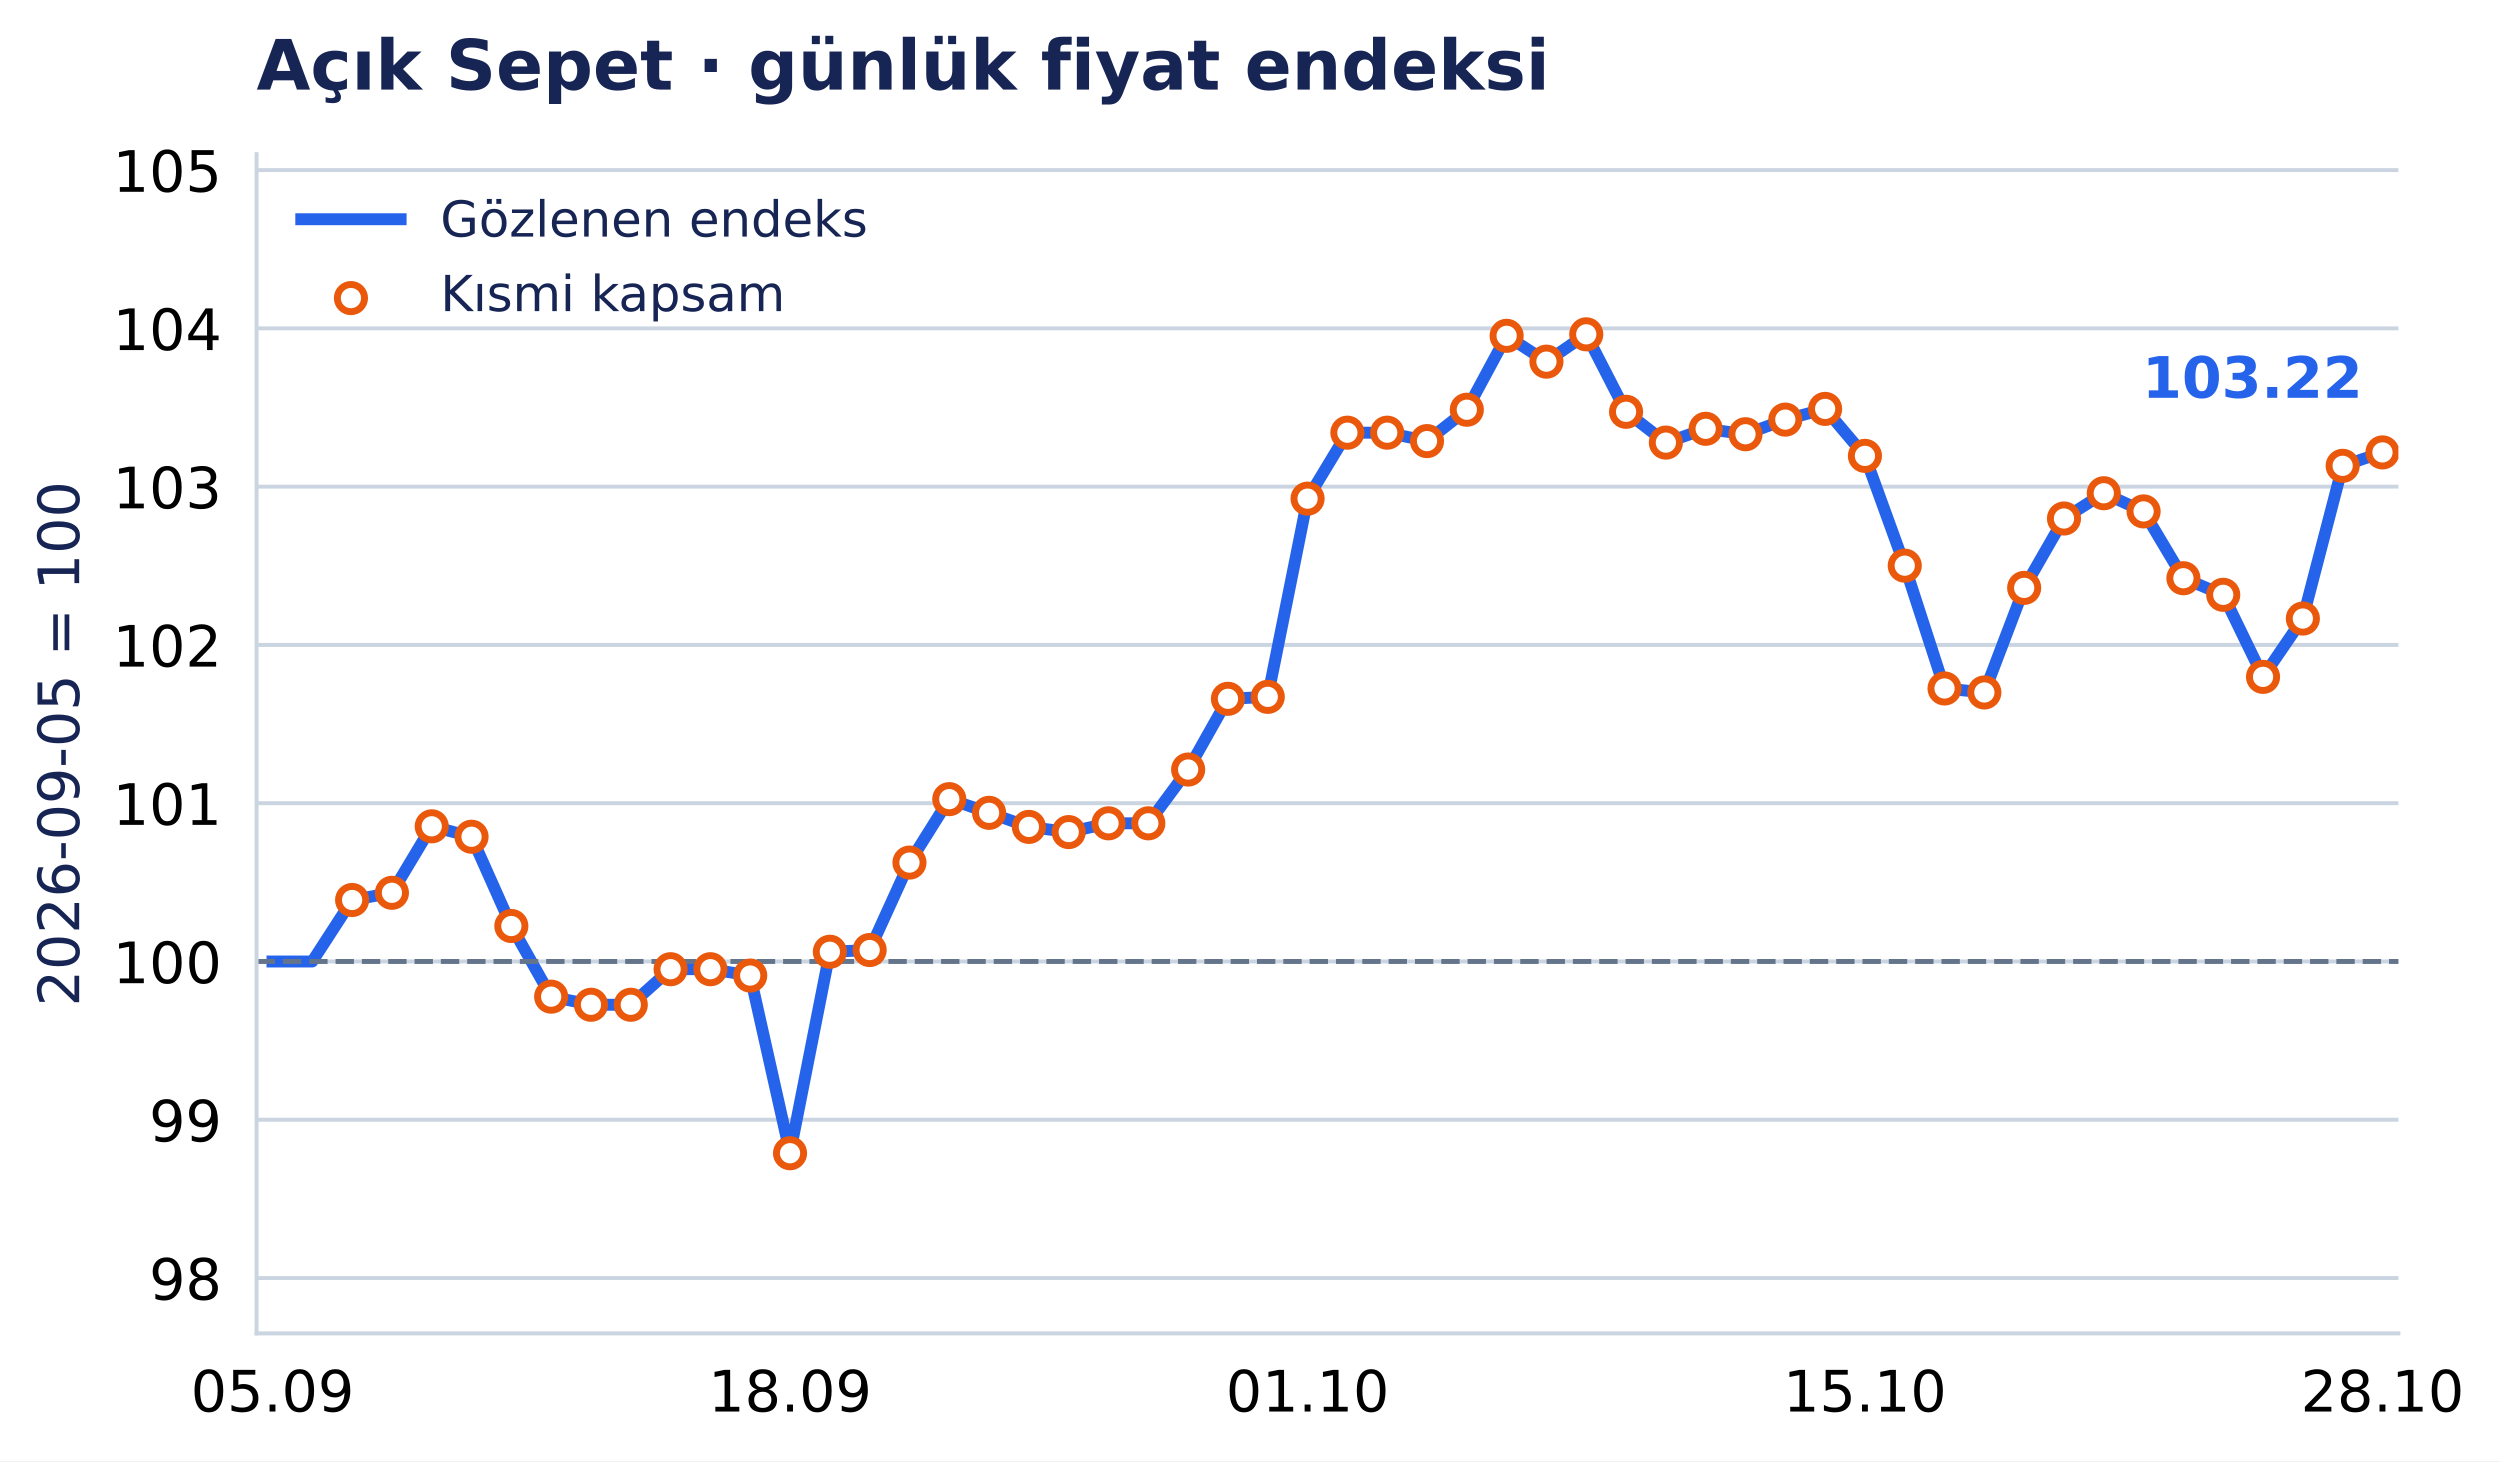
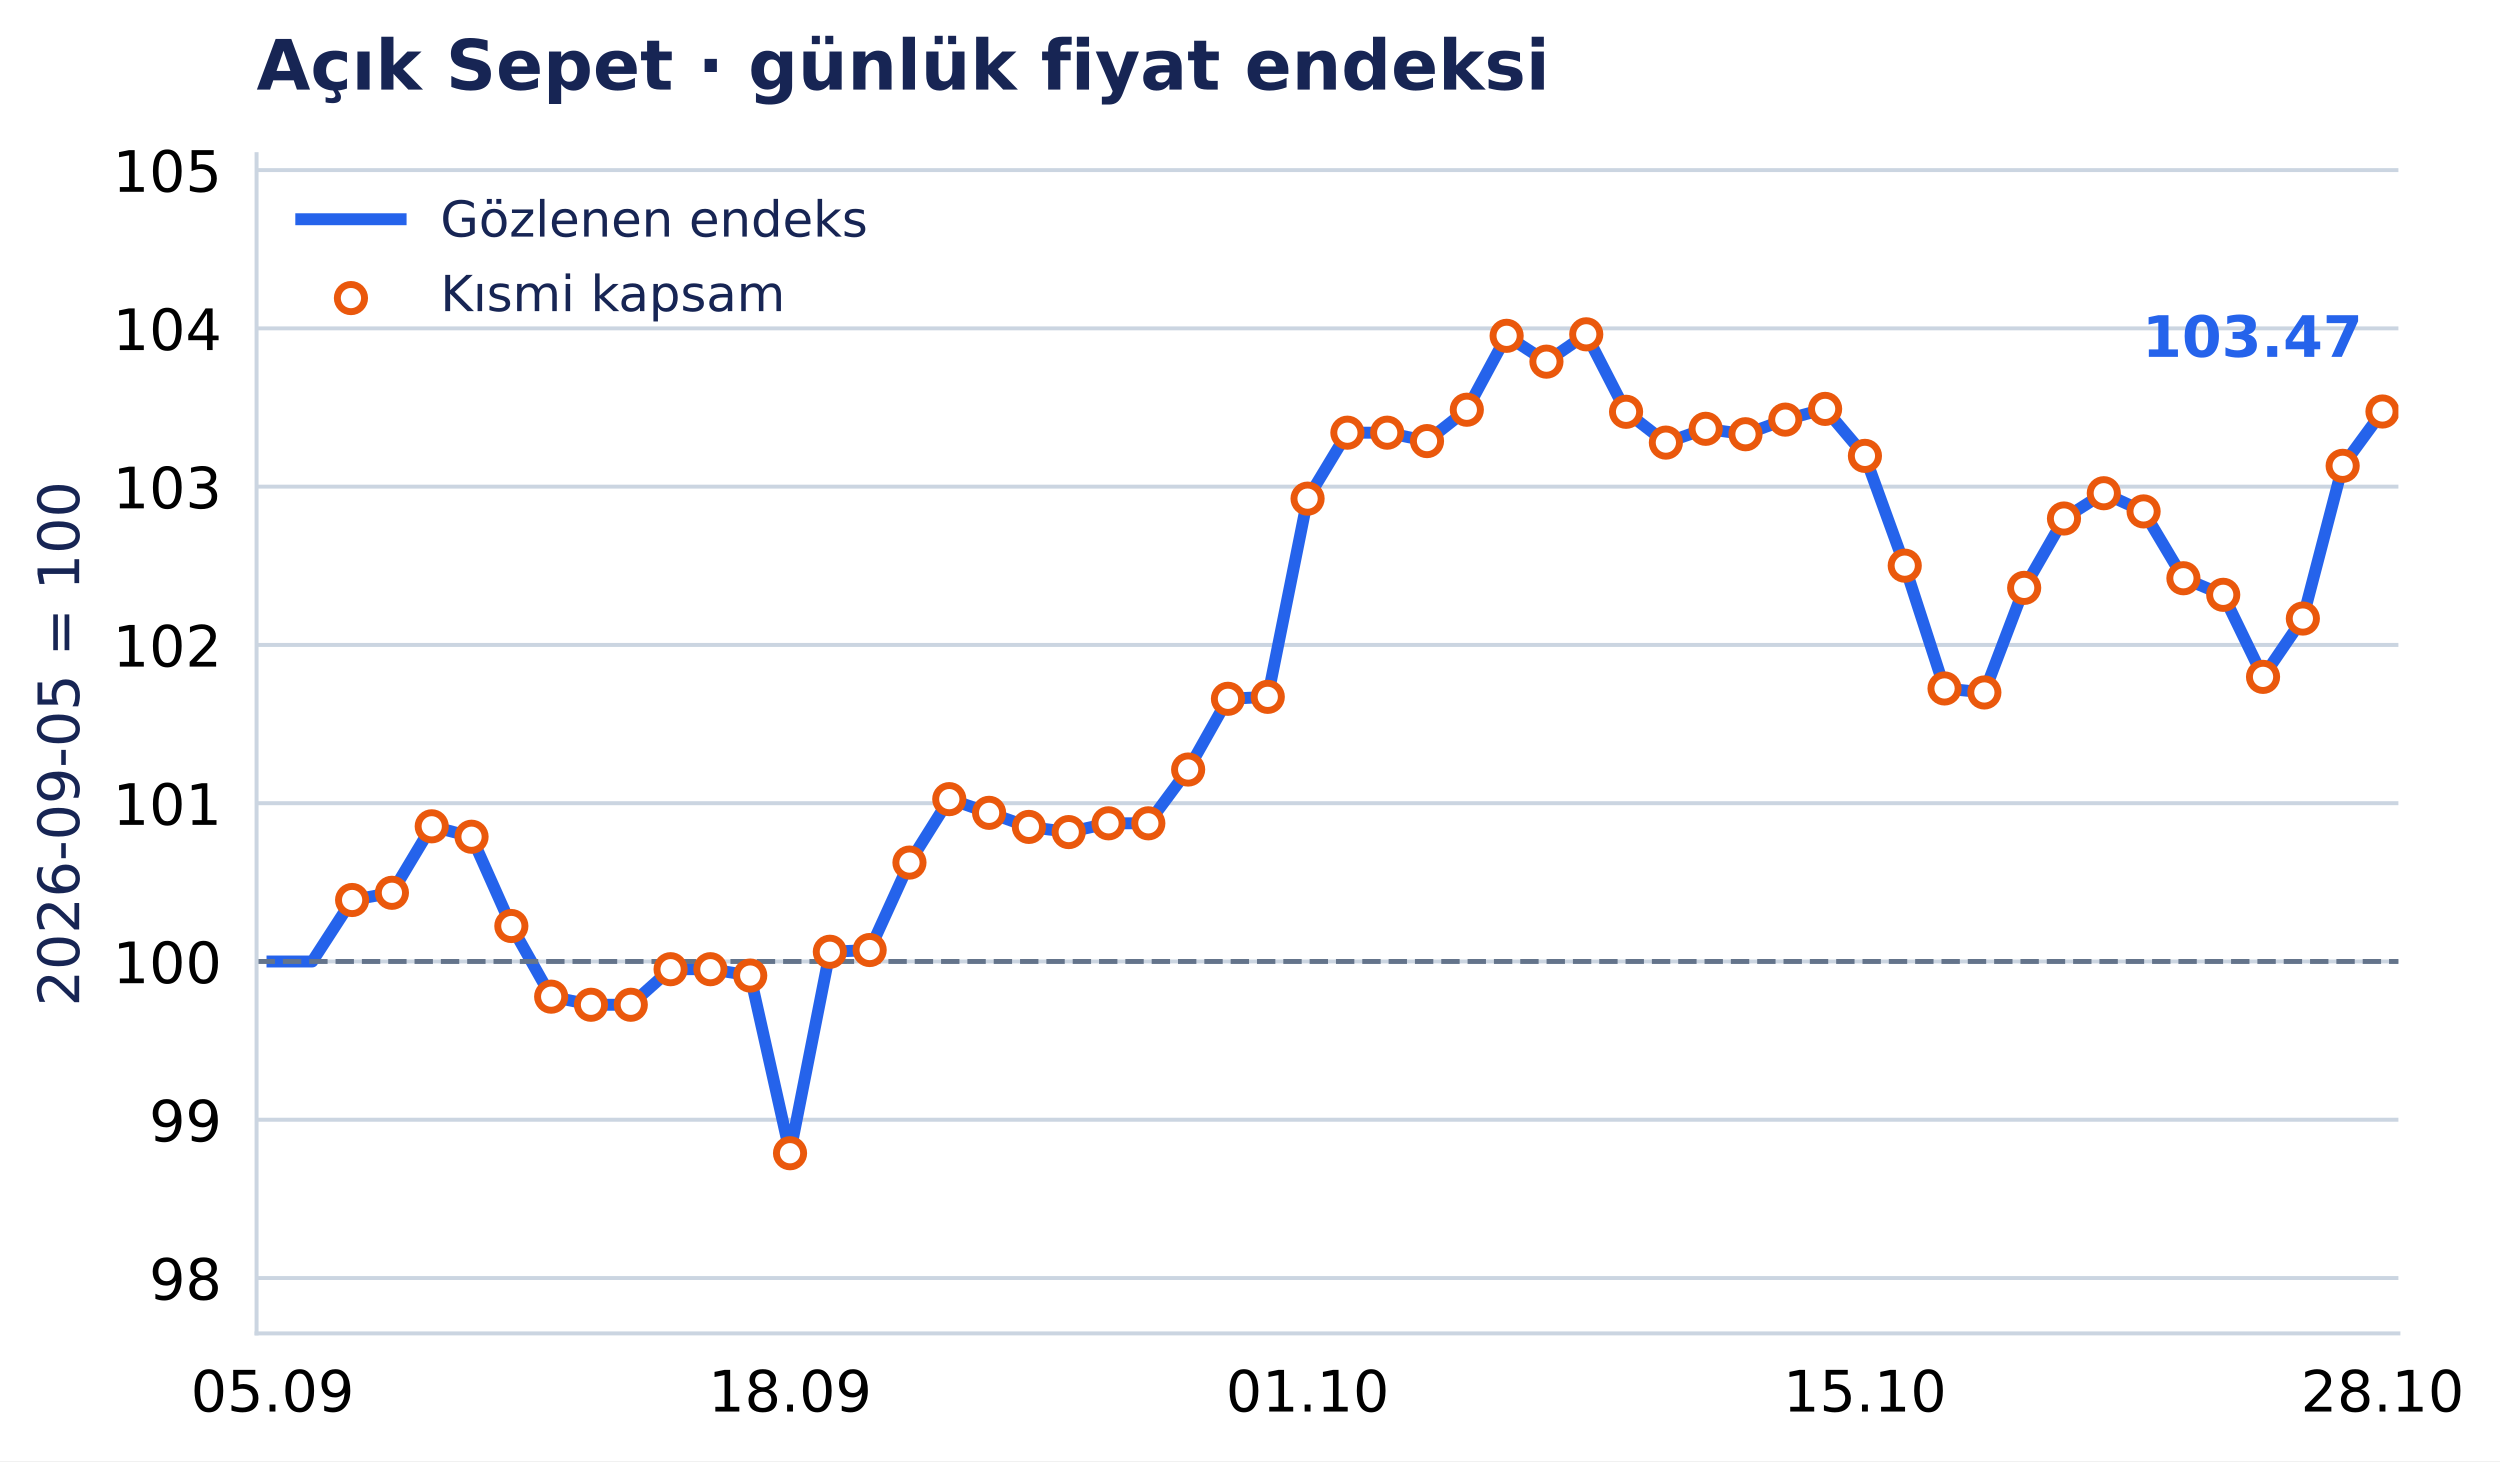
<svg xmlns="http://www.w3.org/2000/svg" xmlns:xlink="http://www.w3.org/1999/xlink" width="503.293pt" height="294.135pt" viewBox="0 0 503.293 294.135" version="1.1">
  <defs>
    <style type="text/css">*{stroke-linejoin: round; stroke-linecap: butt}</style>
  </defs>
  <g id="figure_1">
    <g id="patch_1">
      <path d="M 0 294.135 L 503.293 294.135 L 503.293 0 L 0 0 z " style="fill: #ffffff" />
    </g>
    <g id="axes_1">
      <g id="patch_2">
        <path d="M 51.651 268.435 L 482.838 268.435 L 482.838 31.035 L 51.651 31.035 z " style="fill: #ffffff" />
      </g>
      <g id="matplotlib.axis_1">
        <g id="xtick_1">
          <g id="line2d_1" />
          <g id="text_1">
            <text style="font-size: 11.5px; font-family: 'DejaVu Sans', 'Bitstream Vera Sans', 'Computer Modern Sans Serif', 'Lucida Grande', 'Verdana', 'Geneva', 'Lucid', 'Arial', 'Helvetica', 'Avant Garde', sans-serif; text-anchor: middle" x="54.856" y="284.172" transform="rotate(-0 54.85648 284.172)">05.09</text>
          </g>
        </g>
        <g id="xtick_2">
          <g id="line2d_2" />
          <g id="text_2">
            <text style="font-size: 11.5px; font-family: 'DejaVu Sans', 'Bitstream Vera Sans', 'Computer Modern Sans Serif', 'Lucida Grande', 'Verdana', 'Geneva', 'Lucid', 'Arial', 'Helvetica', 'Avant Garde', sans-serif; text-anchor: middle" x="159.047" y="284.172" transform="rotate(-0 159.0467 284.172)">18.09</text>
          </g>
        </g>
        <g id="xtick_3">
          <g id="line2d_3" />
          <g id="text_3">
            <text style="font-size: 11.5px; font-family: 'DejaVu Sans', 'Bitstream Vera Sans', 'Computer Modern Sans Serif', 'Lucida Grande', 'Verdana', 'Geneva', 'Lucid', 'Arial', 'Helvetica', 'Avant Garde', sans-serif; text-anchor: middle" x="263.237" y="284.172" transform="rotate(-0 263.2368 284.172)">01.10</text>
          </g>
        </g>
        <g id="xtick_4">
          <g id="line2d_4" />
          <g id="text_4">
            <text style="font-size: 11.5px; font-family: 'DejaVu Sans', 'Bitstream Vera Sans', 'Computer Modern Sans Serif', 'Lucida Grande', 'Verdana', 'Geneva', 'Lucid', 'Arial', 'Helvetica', 'Avant Garde', sans-serif; text-anchor: middle" x="375.442" y="284.172" transform="rotate(-0 375.4417 284.172)">15.10</text>
          </g>
        </g>
        <g id="xtick_5">
          <g id="line2d_5" />
          <g id="text_5">
            <text style="font-size: 11.5px; font-family: 'DejaVu Sans', 'Bitstream Vera Sans', 'Computer Modern Sans Serif', 'Lucida Grande', 'Verdana', 'Geneva', 'Lucid', 'Arial', 'Helvetica', 'Avant Garde', sans-serif; text-anchor: middle" x="479.632" y="284.172" transform="rotate(-0 479.6318 284.172)">28.10</text>
          </g>
        </g>
      </g>
      <g id="matplotlib.axis_2">
        <g id="ytick_1">
          <g id="line2d_6">
            <path d="M 51.651 257.29 L 482.838 257.29 " clip-path="url(#pe476ebeddb)" style="fill: none; stroke: #cbd5e1; stroke-width: 0.8; stroke-linecap: square" />
          </g>
          <g id="line2d_7" />
          <g id="text_6">
            <text style="font-size: 11.5px; font-family: 'DejaVu Sans', 'Bitstream Vera Sans', 'Computer Modern Sans Serif', 'Lucida Grande', 'Verdana', 'Geneva', 'Lucid', 'Arial', 'Helvetica', 'Avant Garde', sans-serif; text-anchor: end" x="44.651" y="261.659" transform="rotate(-0 44.65062 261.6587)">98</text>
          </g>
        </g>
        <g id="ytick_2">
          <g id="line2d_8">
            <path d="M 51.651 225.426 L 482.838 225.426 " clip-path="url(#pe476ebeddb)" style="fill: none; stroke: #cbd5e1; stroke-width: 0.8; stroke-linecap: square" />
          </g>
          <g id="line2d_9" />
          <g id="text_7">
            <text style="font-size: 11.5px; font-family: 'DejaVu Sans', 'Bitstream Vera Sans', 'Computer Modern Sans Serif', 'Lucida Grande', 'Verdana', 'Geneva', 'Lucid', 'Arial', 'Helvetica', 'Avant Garde', sans-serif; text-anchor: end" x="44.651" y="229.795" transform="rotate(-0 44.65062 229.7947)">99</text>
          </g>
        </g>
        <g id="ytick_3">
          <g id="line2d_10">
            <path d="M 51.651 193.562 L 482.838 193.562 " clip-path="url(#pe476ebeddb)" style="fill: none; stroke: #cbd5e1; stroke-width: 0.8; stroke-linecap: square" />
          </g>
          <g id="line2d_11" />
          <g id="text_8">
            <text style="font-size: 11.5px; font-family: 'DejaVu Sans', 'Bitstream Vera Sans', 'Computer Modern Sans Serif', 'Lucida Grande', 'Verdana', 'Geneva', 'Lucid', 'Arial', 'Helvetica', 'Avant Garde', sans-serif; text-anchor: end" x="44.651" y="197.931" transform="rotate(-0 44.65062 197.9307)">100</text>
          </g>
        </g>
        <g id="ytick_4">
          <g id="line2d_12">
            <path d="M 51.651 161.698 L 482.838 161.698 " clip-path="url(#pe476ebeddb)" style="fill: none; stroke: #cbd5e1; stroke-width: 0.8; stroke-linecap: square" />
          </g>
          <g id="line2d_13" />
          <g id="text_9">
            <text style="font-size: 11.5px; font-family: 'DejaVu Sans', 'Bitstream Vera Sans', 'Computer Modern Sans Serif', 'Lucida Grande', 'Verdana', 'Geneva', 'Lucid', 'Arial', 'Helvetica', 'Avant Garde', sans-serif; text-anchor: end" x="44.651" y="166.067" transform="rotate(-0 44.65062 166.0667)">101</text>
          </g>
        </g>
        <g id="ytick_5">
          <g id="line2d_14">
            <path d="M 51.651 129.834 L 482.838 129.834 " clip-path="url(#pe476ebeddb)" style="fill: none; stroke: #cbd5e1; stroke-width: 0.8; stroke-linecap: square" />
          </g>
          <g id="line2d_15" />
          <g id="text_10">
            <text style="font-size: 11.5px; font-family: 'DejaVu Sans', 'Bitstream Vera Sans', 'Computer Modern Sans Serif', 'Lucida Grande', 'Verdana', 'Geneva', 'Lucid', 'Arial', 'Helvetica', 'Avant Garde', sans-serif; text-anchor: end" x="44.651" y="134.203" transform="rotate(-0 44.65062 134.2027)">102</text>
          </g>
        </g>
        <g id="ytick_6">
          <g id="line2d_16">
            <path d="M 51.651 97.97 L 482.838 97.97 " clip-path="url(#pe476ebeddb)" style="fill: none; stroke: #cbd5e1; stroke-width: 0.8; stroke-linecap: square" />
          </g>
          <g id="line2d_17" />
          <g id="text_11">
            <text style="font-size: 11.5px; font-family: 'DejaVu Sans', 'Bitstream Vera Sans', 'Computer Modern Sans Serif', 'Lucida Grande', 'Verdana', 'Geneva', 'Lucid', 'Arial', 'Helvetica', 'Avant Garde', sans-serif; text-anchor: end" x="44.651" y="102.339" transform="rotate(-0 44.65062 102.3387)">103</text>
          </g>
        </g>
        <g id="ytick_7">
          <g id="line2d_18">
            <path d="M 51.651 66.106 L 482.838 66.106 " clip-path="url(#pe476ebeddb)" style="fill: none; stroke: #cbd5e1; stroke-width: 0.8; stroke-linecap: square" />
          </g>
          <g id="line2d_19" />
          <g id="text_12">
            <text style="font-size: 11.5px; font-family: 'DejaVu Sans', 'Bitstream Vera Sans', 'Computer Modern Sans Serif', 'Lucida Grande', 'Verdana', 'Geneva', 'Lucid', 'Arial', 'Helvetica', 'Avant Garde', sans-serif; text-anchor: end" x="44.651" y="70.475" transform="rotate(-0 44.65062 70.4747)">104</text>
          </g>
        </g>
        <g id="ytick_8">
          <g id="line2d_20">
            <path d="M 51.651 34.242 L 482.838 34.242 " clip-path="url(#pe476ebeddb)" style="fill: none; stroke: #cbd5e1; stroke-width: 0.8; stroke-linecap: square" />
          </g>
          <g id="line2d_21" />
          <g id="text_13">
            <text style="font-size: 11.5px; font-family: 'DejaVu Sans', 'Bitstream Vera Sans', 'Computer Modern Sans Serif', 'Lucida Grande', 'Verdana', 'Geneva', 'Lucid', 'Arial', 'Helvetica', 'Avant Garde', sans-serif; text-anchor: end" x="44.651" y="38.611" transform="rotate(-0 44.65062 38.61071)">105</text>
          </g>
        </g>
        <g id="text_14">
          <text style="font-size: 11.5px; font-family: 'DejaVu Sans', 'Bitstream Vera Sans', 'Computer Modern Sans Serif', 'Lucida Grande', 'Verdana', 'Geneva', 'Lucid', 'Arial', 'Helvetica', 'Avant Garde', sans-serif; text-anchor: middle; fill: #172554" x="15.937" y="149.735" transform="rotate(-90 15.93731 149.7347)">2026-09-05 = 100</text>
        </g>
      </g>
      <g id="line2d_22">
-         <path d="M 54.856 193.562 L 62.871 193.562 L 70.886 181.186 L 78.9 179.736 L 86.915 166.35 L 94.93 168.45 L 102.944 186.424 L 110.959 200.645 L 118.974 202.277 L 126.988 202.277 L 135.003 195.117 L 143.017 195.117 L 151.032 196.398 L 159.047 232.165 L 167.061 191.606 L 175.076 191.258 L 183.091 173.653 L 191.105 160.879 L 199.12 163.639 L 207.134 166.471 L 215.149 167.513 L 223.164 165.748 L 231.178 165.748 L 239.193 154.921 L 247.208 140.681 L 255.222 140.289 L 263.237 100.385 L 271.251 87.108 L 279.266 87.108 L 287.281 88.8 L 295.295 82.487 L 303.31 67.607 L 311.325 72.807 L 319.339 67.304 L 327.354 82.902 L 335.369 89.105 L 343.383 86.327 L 351.398 87.42 L 359.412 84.476 L 367.427 82.318 L 375.442 91.776 L 383.456 113.877 L 391.471 138.6 L 399.486 139.406 L 407.5 118.35 L 415.515 104.384 L 423.529 99.296 L 431.544 102.957 L 439.559 116.41 L 447.573 119.749 L 455.588 136.267 L 463.603 124.525 L 471.617 93.78 L 479.632 91.078 " clip-path="url(#pe476ebeddb)" style="fill: none; stroke: #2563eb; stroke-width: 2.4; stroke-linecap: square" />
+         <path d="M 54.856 193.562 L 62.871 193.562 L 70.886 181.186 L 78.9 179.736 L 86.915 166.35 L 94.93 168.45 L 102.944 186.424 L 110.959 200.645 L 118.974 202.277 L 126.988 202.277 L 135.003 195.117 L 143.017 195.117 L 151.032 196.398 L 159.047 232.165 L 167.061 191.606 L 175.076 191.258 L 183.091 173.653 L 191.105 160.879 L 199.12 163.639 L 207.134 166.471 L 215.149 167.513 L 223.164 165.748 L 231.178 165.748 L 239.193 154.921 L 247.208 140.681 L 255.222 140.289 L 263.237 100.385 L 271.251 87.108 L 279.266 87.108 L 287.281 88.8 L 295.295 82.487 L 303.31 67.607 L 311.325 72.807 L 319.339 67.304 L 327.354 82.902 L 335.369 89.105 L 343.383 86.327 L 351.398 87.42 L 359.412 84.476 L 367.427 82.318 L 375.442 91.776 L 383.456 113.877 L 391.471 138.6 L 399.486 139.406 L 407.5 118.35 L 415.515 104.384 L 423.529 99.296 L 431.544 102.957 L 439.559 116.41 L 447.573 119.749 L 455.588 136.267 L 463.603 124.525 L 471.617 93.78 L 479.632 82.844 " clip-path="url(#pe476ebeddb)" style="fill: none; stroke: #2563eb; stroke-width: 2.4; stroke-linecap: square" />
      </g>
      <g id="line2d_23">
        <path d="M 51.651 193.562 L 482.838 193.562 " clip-path="url(#pe476ebeddb)" style="fill: none; stroke-dasharray: 3.7,1.6; stroke-dashoffset: 0; stroke: #64748b" />
      </g>
      <g id="patch_3">
        <path d="M 51.651 268.435 L 51.651 31.035 " style="fill: none; stroke: #cbd5e1; stroke-width: 0.8; stroke-linejoin: miter; stroke-linecap: square" />
      </g>
      <g id="patch_4">
        <path d="M 51.651 268.435 L 482.838 268.435 " style="fill: none; stroke: #cbd5e1; stroke-width: 0.8; stroke-linejoin: miter; stroke-linecap: square" />
      </g>
      <g id="PathCollection_1">
        <defs>
          <path id="m3957c04aab" d="M 0 2.739 C 0.726 2.739 1.423 2.45 1.936 1.936 C 2.45 1.423 2.739 0.726 2.739 0 C 2.739 -0.726 2.45 -1.423 1.936 -1.936 C 1.423 -2.45 0.726 -2.739 0 -2.739 C -0.726 -2.739 -1.423 -2.45 -1.936 -1.936 C -2.45 -1.423 -2.739 -0.726 -2.739 0 C -2.739 0.726 -2.45 1.423 -1.936 1.936 C -1.423 2.45 -0.726 2.739 0 2.739 z " style="stroke: #ea580c; stroke-width: 1.4" />
        </defs>
        <g clip-path="url(#pe476ebeddb)">
          <use xlink:href="#m3957c04aab" x="70.886" y="181.186" style="fill: #ffffff; stroke: #ea580c; stroke-width: 1.4" />
          <use xlink:href="#m3957c04aab" x="78.9" y="179.736" style="fill: #ffffff; stroke: #ea580c; stroke-width: 1.4" />
          <use xlink:href="#m3957c04aab" x="86.915" y="166.35" style="fill: #ffffff; stroke: #ea580c; stroke-width: 1.4" />
          <use xlink:href="#m3957c04aab" x="94.93" y="168.45" style="fill: #ffffff; stroke: #ea580c; stroke-width: 1.4" />
          <use xlink:href="#m3957c04aab" x="102.944" y="186.424" style="fill: #ffffff; stroke: #ea580c; stroke-width: 1.4" />
          <use xlink:href="#m3957c04aab" x="110.959" y="200.645" style="fill: #ffffff; stroke: #ea580c; stroke-width: 1.4" />
          <use xlink:href="#m3957c04aab" x="118.974" y="202.277" style="fill: #ffffff; stroke: #ea580c; stroke-width: 1.4" />
          <use xlink:href="#m3957c04aab" x="126.988" y="202.277" style="fill: #ffffff; stroke: #ea580c; stroke-width: 1.4" />
          <use xlink:href="#m3957c04aab" x="135.003" y="195.117" style="fill: #ffffff; stroke: #ea580c; stroke-width: 1.4" />
          <use xlink:href="#m3957c04aab" x="143.017" y="195.117" style="fill: #ffffff; stroke: #ea580c; stroke-width: 1.4" />
          <use xlink:href="#m3957c04aab" x="151.032" y="196.398" style="fill: #ffffff; stroke: #ea580c; stroke-width: 1.4" />
          <use xlink:href="#m3957c04aab" x="159.047" y="232.165" style="fill: #ffffff; stroke: #ea580c; stroke-width: 1.4" />
          <use xlink:href="#m3957c04aab" x="167.061" y="191.606" style="fill: #ffffff; stroke: #ea580c; stroke-width: 1.4" />
          <use xlink:href="#m3957c04aab" x="175.076" y="191.258" style="fill: #ffffff; stroke: #ea580c; stroke-width: 1.4" />
          <use xlink:href="#m3957c04aab" x="183.091" y="173.653" style="fill: #ffffff; stroke: #ea580c; stroke-width: 1.4" />
          <use xlink:href="#m3957c04aab" x="191.105" y="160.879" style="fill: #ffffff; stroke: #ea580c; stroke-width: 1.4" />
          <use xlink:href="#m3957c04aab" x="199.12" y="163.639" style="fill: #ffffff; stroke: #ea580c; stroke-width: 1.4" />
          <use xlink:href="#m3957c04aab" x="207.134" y="166.471" style="fill: #ffffff; stroke: #ea580c; stroke-width: 1.4" />
          <use xlink:href="#m3957c04aab" x="215.149" y="167.513" style="fill: #ffffff; stroke: #ea580c; stroke-width: 1.4" />
          <use xlink:href="#m3957c04aab" x="223.164" y="165.748" style="fill: #ffffff; stroke: #ea580c; stroke-width: 1.4" />
          <use xlink:href="#m3957c04aab" x="231.178" y="165.748" style="fill: #ffffff; stroke: #ea580c; stroke-width: 1.4" />
          <use xlink:href="#m3957c04aab" x="239.193" y="154.921" style="fill: #ffffff; stroke: #ea580c; stroke-width: 1.4" />
          <use xlink:href="#m3957c04aab" x="247.208" y="140.681" style="fill: #ffffff; stroke: #ea580c; stroke-width: 1.4" />
          <use xlink:href="#m3957c04aab" x="255.222" y="140.289" style="fill: #ffffff; stroke: #ea580c; stroke-width: 1.4" />
          <use xlink:href="#m3957c04aab" x="263.237" y="100.385" style="fill: #ffffff; stroke: #ea580c; stroke-width: 1.4" />
          <use xlink:href="#m3957c04aab" x="271.251" y="87.108" style="fill: #ffffff; stroke: #ea580c; stroke-width: 1.4" />
          <use xlink:href="#m3957c04aab" x="279.266" y="87.108" style="fill: #ffffff; stroke: #ea580c; stroke-width: 1.4" />
          <use xlink:href="#m3957c04aab" x="287.281" y="88.8" style="fill: #ffffff; stroke: #ea580c; stroke-width: 1.4" />
          <use xlink:href="#m3957c04aab" x="295.295" y="82.487" style="fill: #ffffff; stroke: #ea580c; stroke-width: 1.4" />
          <use xlink:href="#m3957c04aab" x="303.31" y="67.607" style="fill: #ffffff; stroke: #ea580c; stroke-width: 1.4" />
          <use xlink:href="#m3957c04aab" x="311.325" y="72.807" style="fill: #ffffff; stroke: #ea580c; stroke-width: 1.4" />
          <use xlink:href="#m3957c04aab" x="319.339" y="67.304" style="fill: #ffffff; stroke: #ea580c; stroke-width: 1.4" />
          <use xlink:href="#m3957c04aab" x="327.354" y="82.902" style="fill: #ffffff; stroke: #ea580c; stroke-width: 1.4" />
          <use xlink:href="#m3957c04aab" x="335.369" y="89.105" style="fill: #ffffff; stroke: #ea580c; stroke-width: 1.4" />
          <use xlink:href="#m3957c04aab" x="343.383" y="86.327" style="fill: #ffffff; stroke: #ea580c; stroke-width: 1.4" />
          <use xlink:href="#m3957c04aab" x="351.398" y="87.42" style="fill: #ffffff; stroke: #ea580c; stroke-width: 1.4" />
          <use xlink:href="#m3957c04aab" x="359.412" y="84.476" style="fill: #ffffff; stroke: #ea580c; stroke-width: 1.4" />
          <use xlink:href="#m3957c04aab" x="367.427" y="82.318" style="fill: #ffffff; stroke: #ea580c; stroke-width: 1.4" />
          <use xlink:href="#m3957c04aab" x="375.442" y="91.776" style="fill: #ffffff; stroke: #ea580c; stroke-width: 1.4" />
          <use xlink:href="#m3957c04aab" x="383.456" y="113.877" style="fill: #ffffff; stroke: #ea580c; stroke-width: 1.4" />
          <use xlink:href="#m3957c04aab" x="391.471" y="138.6" style="fill: #ffffff; stroke: #ea580c; stroke-width: 1.4" />
          <use xlink:href="#m3957c04aab" x="399.486" y="139.406" style="fill: #ffffff; stroke: #ea580c; stroke-width: 1.4" />
          <use xlink:href="#m3957c04aab" x="407.5" y="118.35" style="fill: #ffffff; stroke: #ea580c; stroke-width: 1.4" />
          <use xlink:href="#m3957c04aab" x="415.515" y="104.384" style="fill: #ffffff; stroke: #ea580c; stroke-width: 1.4" />
          <use xlink:href="#m3957c04aab" x="423.529" y="99.296" style="fill: #ffffff; stroke: #ea580c; stroke-width: 1.4" />
          <use xlink:href="#m3957c04aab" x="431.544" y="102.957" style="fill: #ffffff; stroke: #ea580c; stroke-width: 1.4" />
          <use xlink:href="#m3957c04aab" x="439.559" y="116.41" style="fill: #ffffff; stroke: #ea580c; stroke-width: 1.4" />
          <use xlink:href="#m3957c04aab" x="447.573" y="119.749" style="fill: #ffffff; stroke: #ea580c; stroke-width: 1.4" />
          <use xlink:href="#m3957c04aab" x="455.588" y="136.267" style="fill: #ffffff; stroke: #ea580c; stroke-width: 1.4" />
          <use xlink:href="#m3957c04aab" x="463.603" y="124.525" style="fill: #ffffff; stroke: #ea580c; stroke-width: 1.4" />
          <use xlink:href="#m3957c04aab" x="471.617" y="93.78" style="fill: #ffffff; stroke: #ea580c; stroke-width: 1.4" />
-           <use xlink:href="#m3957c04aab" x="479.632" y="91.078" style="fill: #ffffff; stroke: #ea580c; stroke-width: 1.4" />
+           <use xlink:href="#m3957c04aab" x="479.632" y="82.844" style="fill: #ffffff; stroke: #ea580c; stroke-width: 1.4" />
        </g>
      </g>
      <g id="text_15">
-         <text style="font-weight: 700; font-size: 11.5px; font-family: 'DejaVu Sans', 'Bitstream Vera Sans', 'Computer Modern Sans Serif', 'Lucida Grande', 'Verdana', 'Geneva', 'Lucid', 'Arial', 'Helvetica', 'Avant Garde', sans-serif; text-anchor: end; fill: #2563eb" x="475.632" y="80.078" transform="rotate(-0 475.6318 80.07786)">103.22</text>
+         <text style="font-weight: 700; font-size: 11.5px; font-family: 'DejaVu Sans', 'Bitstream Vera Sans', 'Computer Modern Sans Serif', 'Lucida Grande', 'Verdana', 'Geneva', 'Lucid', 'Arial', 'Helvetica', 'Avant Garde', sans-serif; text-anchor: end; fill: #2563eb" x="475.632" y="71.844" transform="rotate(-0 475.6318 71.8442)">103.47</text>
      </g>
      <g id="text_16">
        <text style="font-weight: 700; font-size: 14px; font-family: 'DejaVu Sans', 'Bitstream Vera Sans', 'Computer Modern Sans Serif', 'Lucida Grande', 'Verdana', 'Geneva', 'Lucid', 'Arial', 'Helvetica', 'Avant Garde', sans-serif; text-anchor: start; fill: #172554" x="51.651" y="18.035" transform="rotate(-0 51.65062 18.03469)">Açık Sepet · günlük fiyat endeksi</text>
      </g>
      <g id="legend_1">
        <g id="line2d_24">
          <path d="M 60.651 44.133 L 70.651 44.133 L 80.651 44.133 " style="fill: none; stroke: #2563eb; stroke-width: 2.4; stroke-linecap: square" />
        </g>
        <g id="text_17">
          <text style="font-size: 10px; font-family: 'DejaVu Sans', 'Bitstream Vera Sans', 'Computer Modern Sans Serif', 'Lucida Grande', 'Verdana', 'Geneva', 'Lucid', 'Arial', 'Helvetica', 'Avant Garde', sans-serif; text-anchor: start; fill: #172554" x="88.651" y="47.633" transform="rotate(-0 88.65063 47.63312)">Gözlenen endeks</text>
        </g>
        <g id="PathCollection_2">
          <g>
            <use xlink:href="#m3957c04aab" x="70.651" y="60.009" style="fill: #ffffff; stroke: #ea580c; stroke-width: 1.4" />
          </g>
        </g>
        <g id="text_18">
          <text style="font-size: 10px; font-family: 'DejaVu Sans', 'Bitstream Vera Sans', 'Computer Modern Sans Serif', 'Lucida Grande', 'Verdana', 'Geneva', 'Lucid', 'Arial', 'Helvetica', 'Avant Garde', sans-serif; text-anchor: start; fill: #172554" x="88.651" y="62.634" transform="rotate(-0 88.65063 62.63391)">Kısmi kapsam</text>
        </g>
      </g>
    </g>
  </g>
  <defs>
    <clipPath id="pe476ebeddb">
      <rect x="51.651" y="31.035" width="431.187" height="237.4" />
    </clipPath>
  </defs>
</svg>
